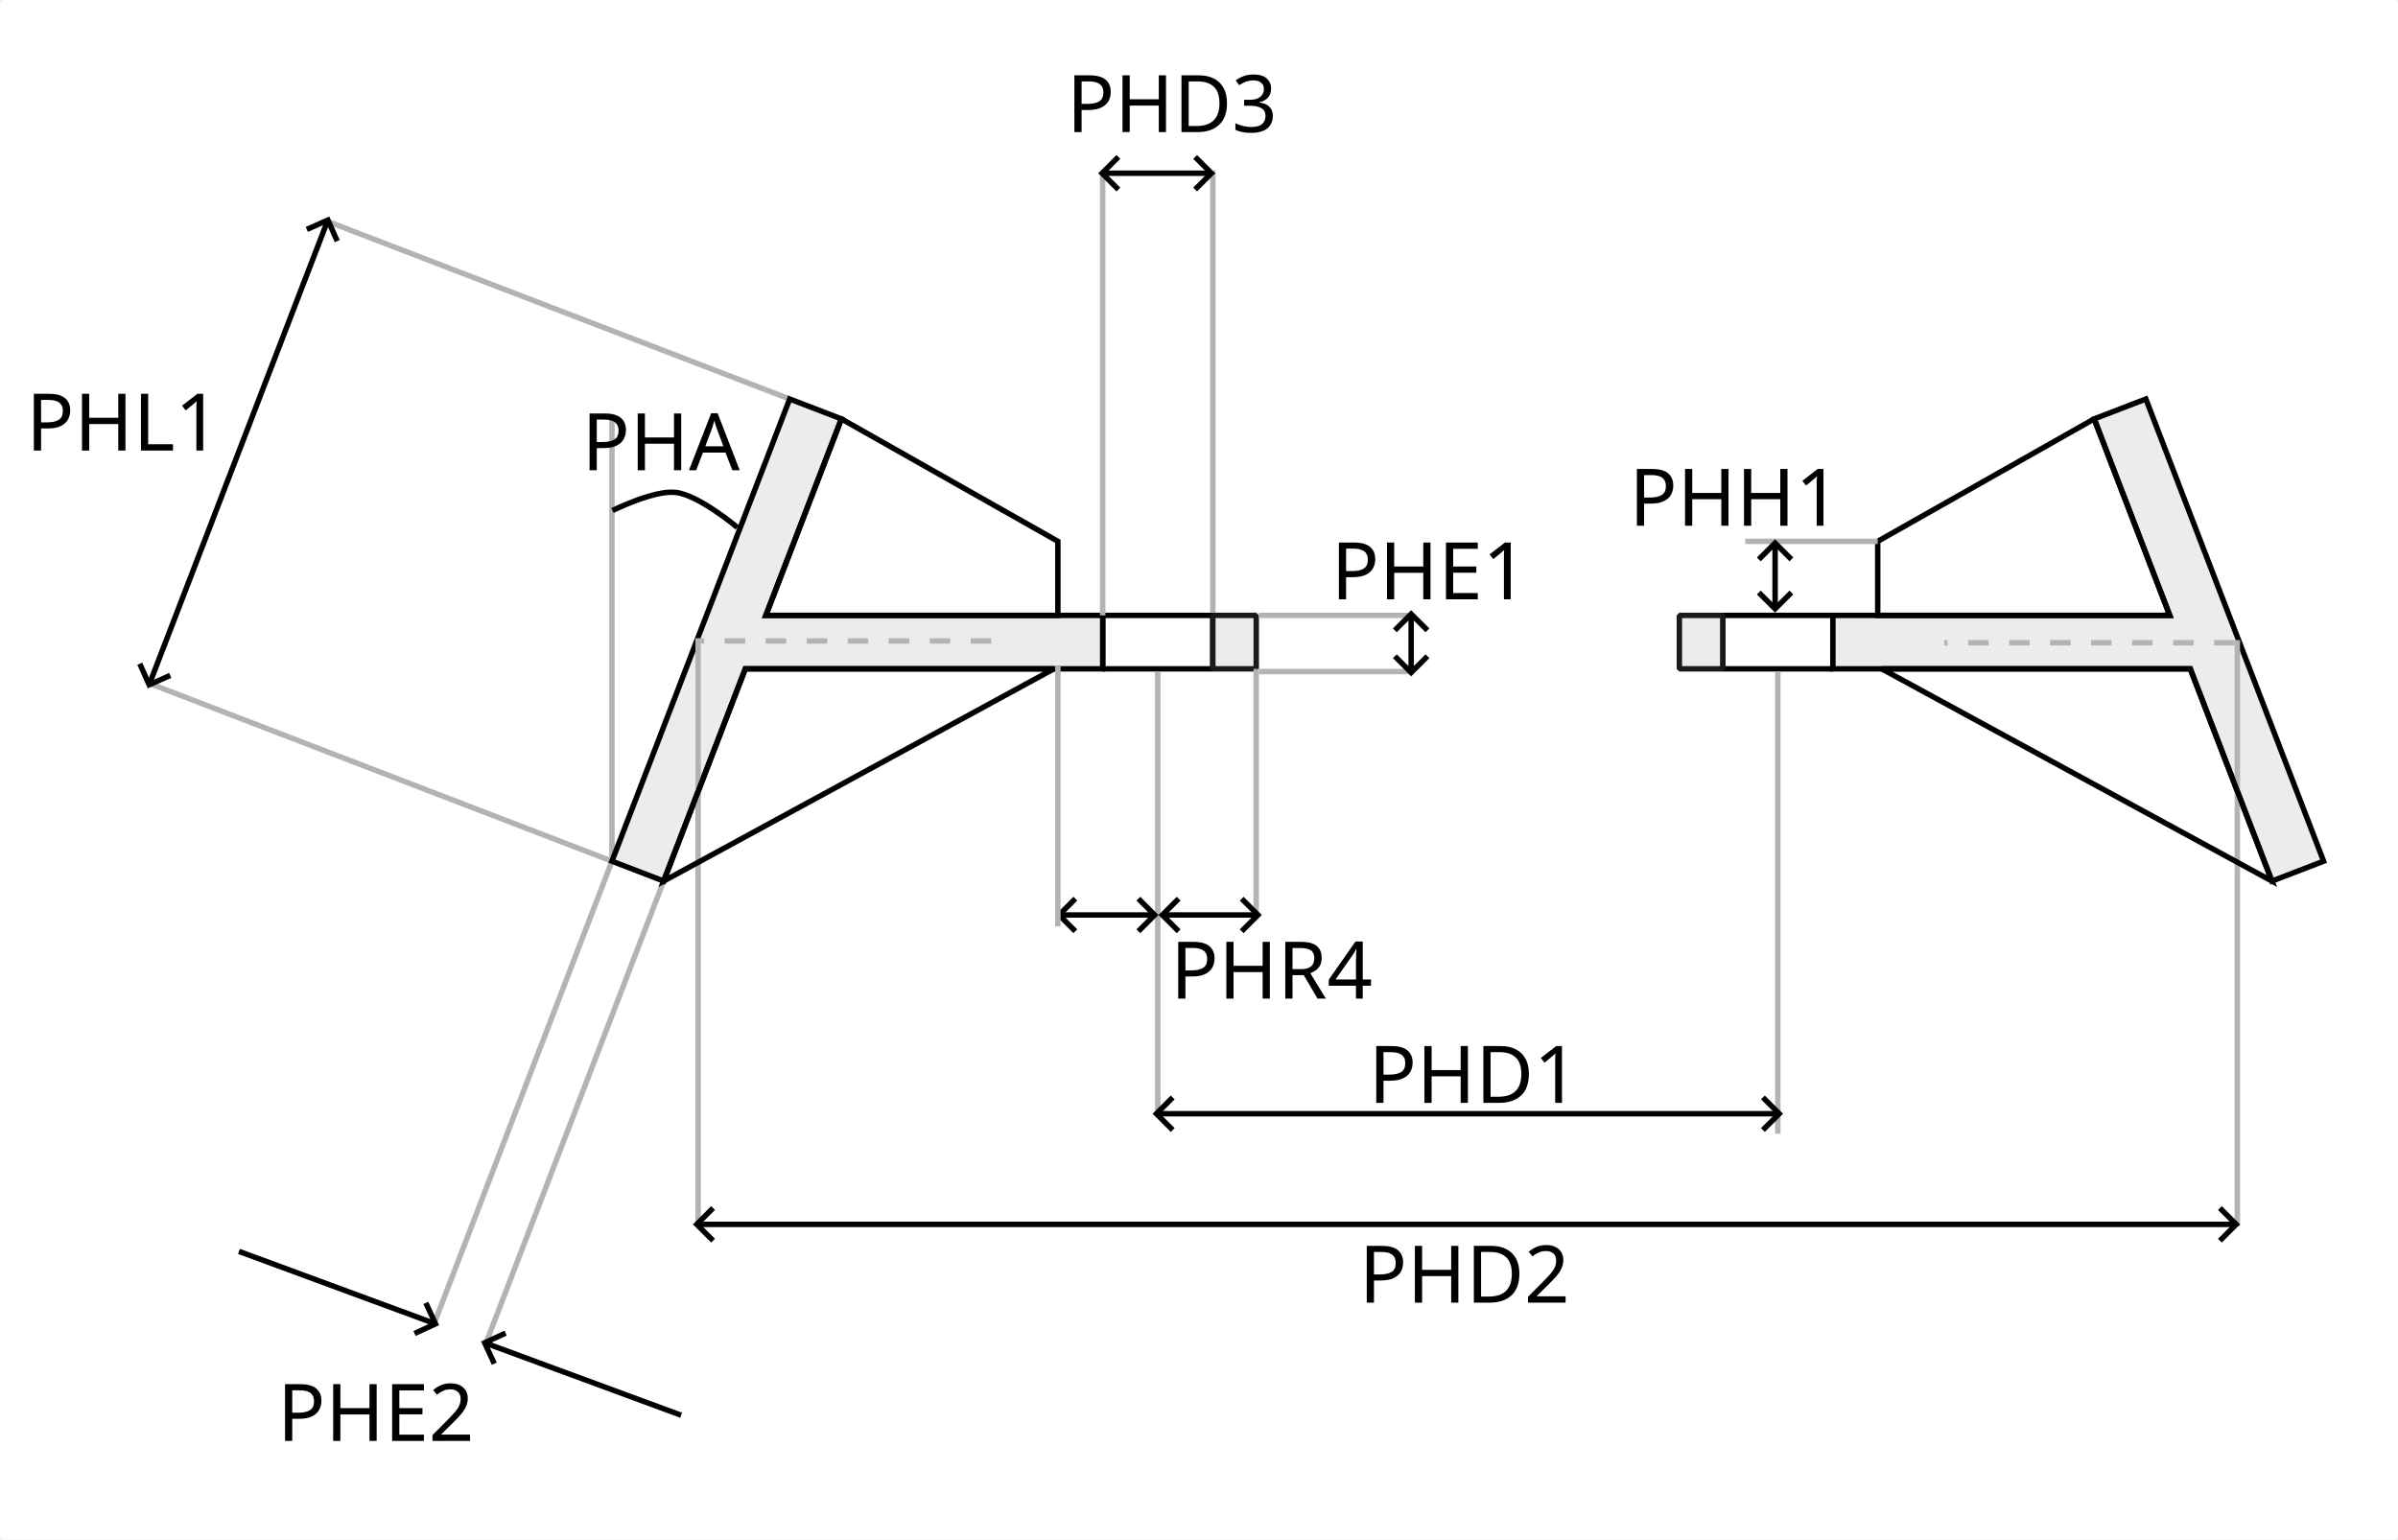
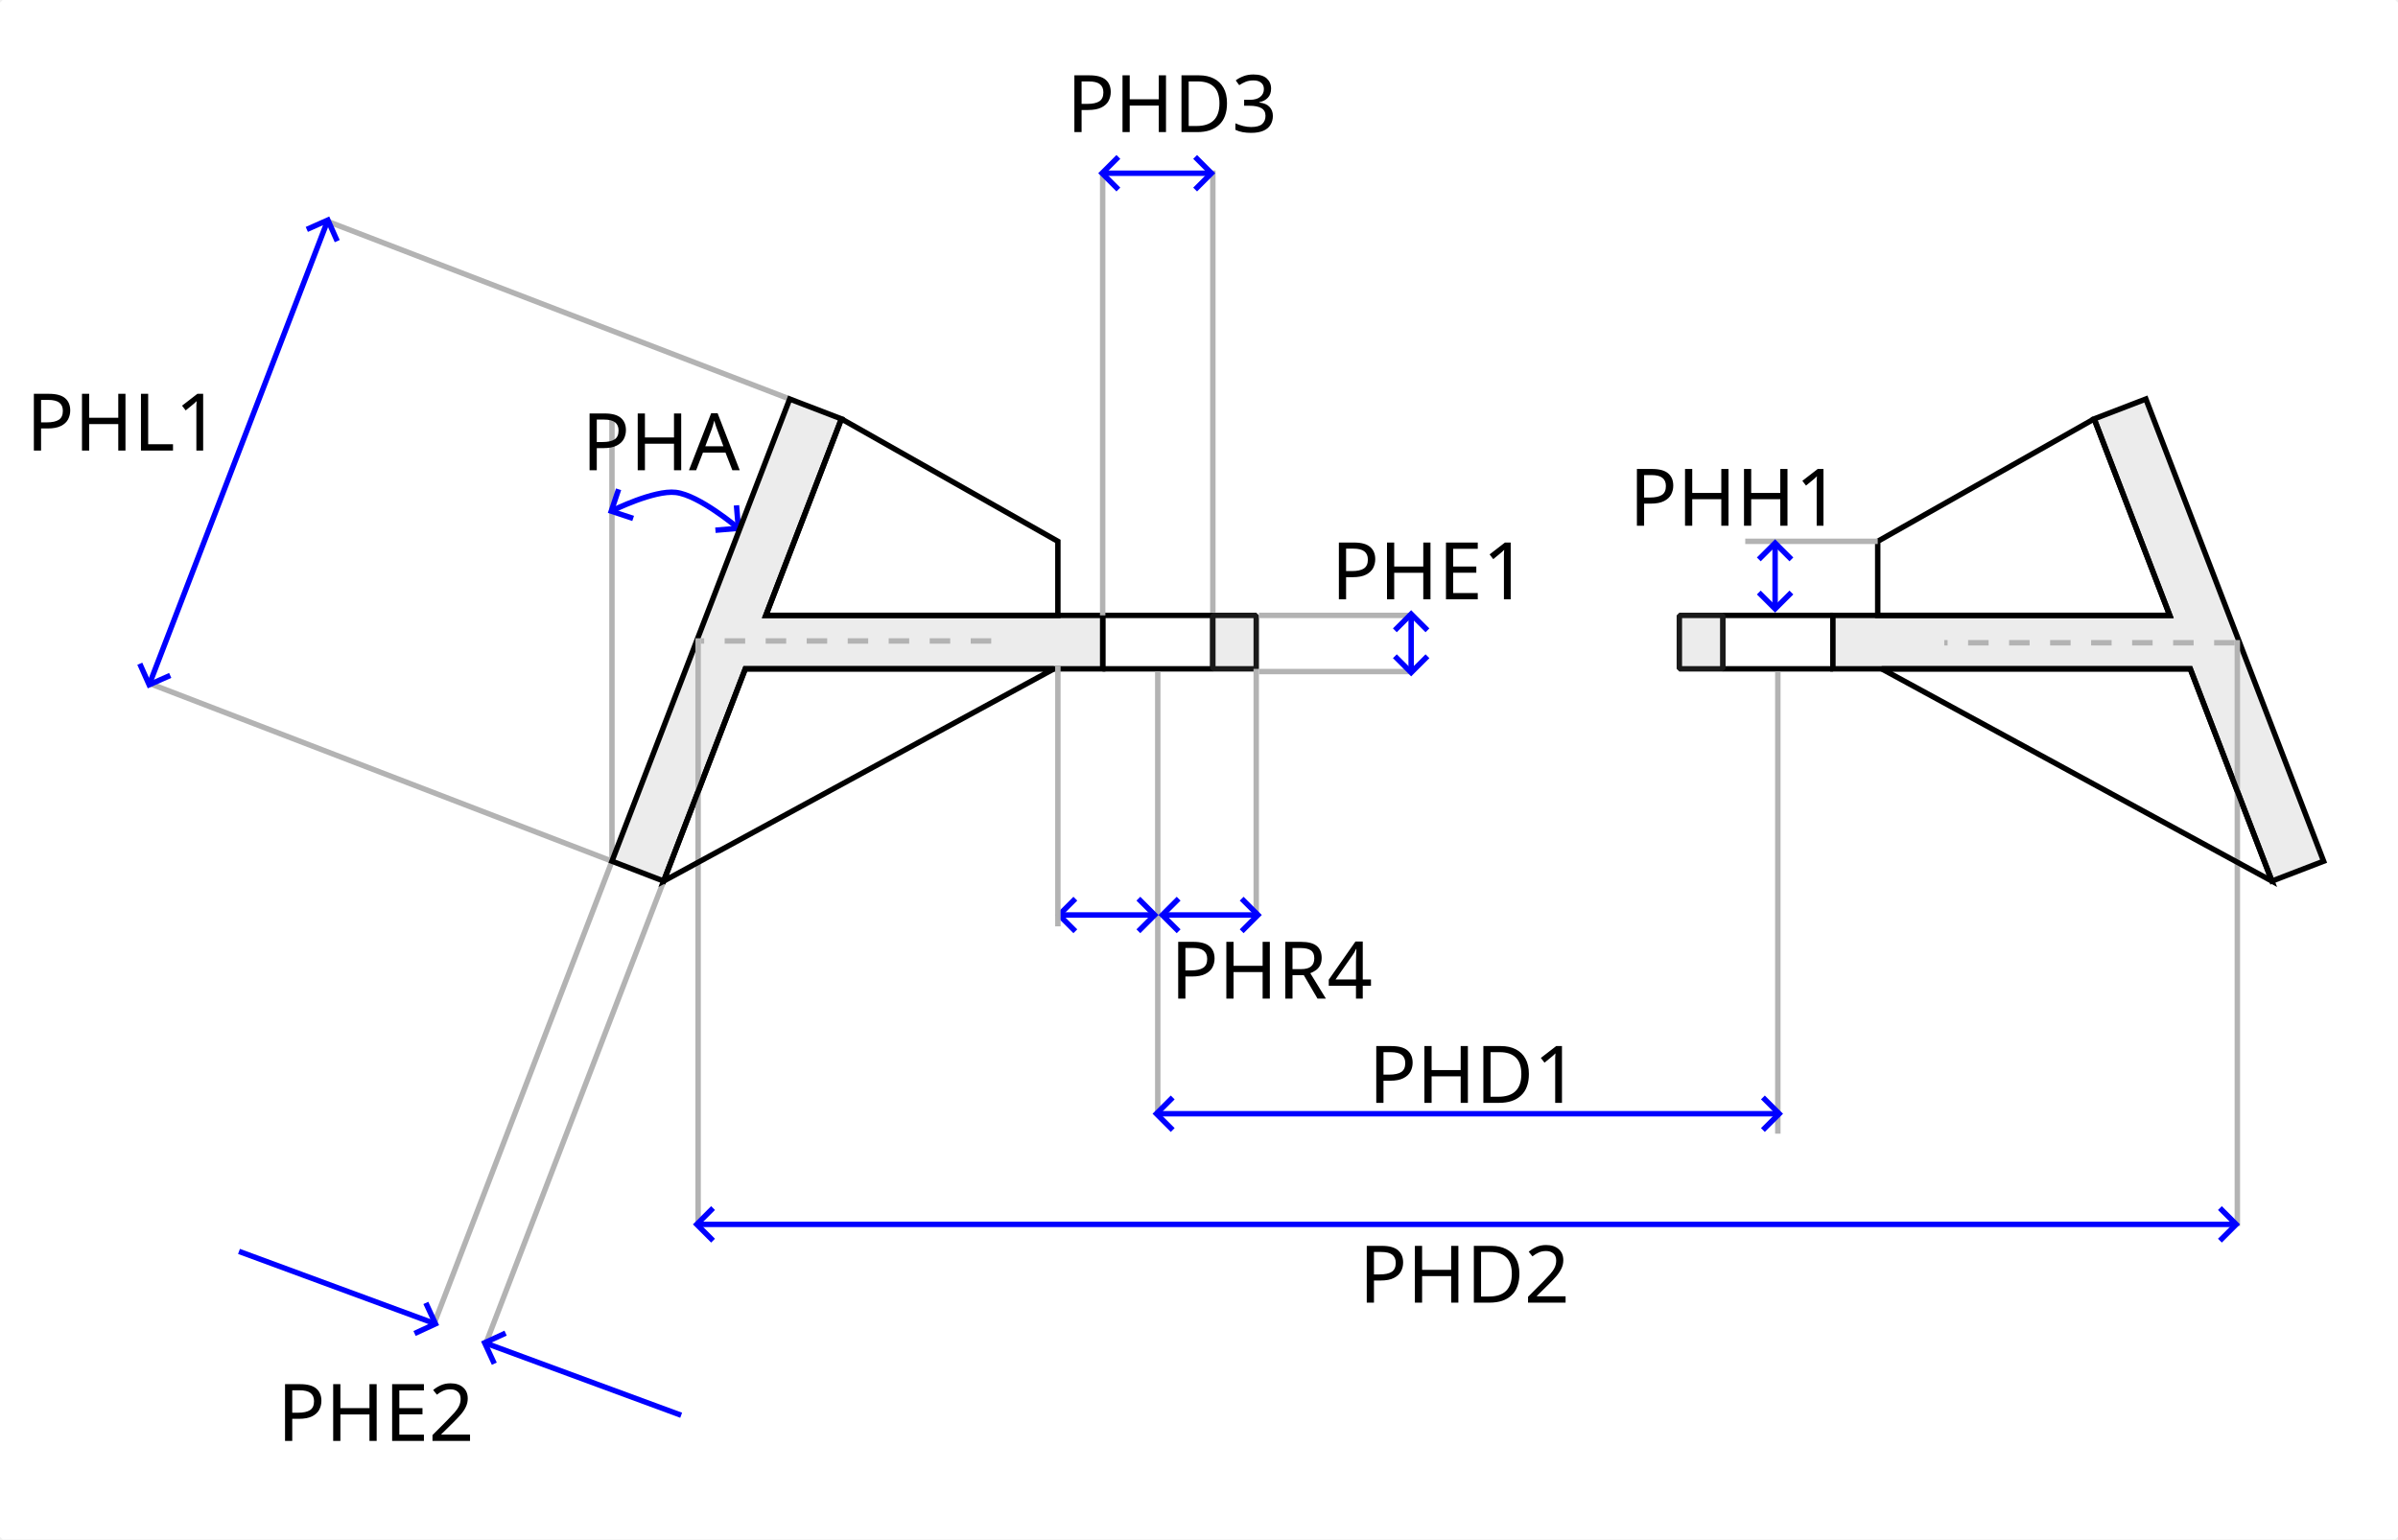
<svg xmlns="http://www.w3.org/2000/svg" width="442.051" height="283.876" viewBox="0 0 116.959 75.109" version="1.1" id="svg1">
  <defs id="defs1">
    <rect x="8.487" y="168.134" width="66.539" height="27.696" id="rect12" />
    <rect x="135.776" y="133.138" width="52.578" height="29.106" id="rect11" />
    <rect x="57.29" y="365.382" width="57.084" height="26.228" id="rect10" />
    <rect x="270.823" y="188.509" width="54.817" height="20.022" id="rect9" />
    <rect x="304.749" y="74.116" width="66.936" height="28.169" id="rect8" />
    <rect x="277.207" y="382.856" width="52.899" height="40.498" id="rect7" />
    <marker style="overflow:visible" id="ArrowWide" refX="0" refY="0" orient="auto-start-reverse" markerWidth="1" markerHeight="1" viewBox="0 0 1 1" preserveAspectRatio="xMidYMid">
      <path style="fill:none;stroke:context-stroke;stroke-width:1;stroke-linecap:butt" d="M 3,-3 0,0 3,3" transform="rotate(180,0.125,0)" id="path1" />
    </marker>
    <marker style="overflow:visible" id="ArrowWide-9" refX="0" refY="0" orient="auto-start-reverse" markerWidth="1" markerHeight="1" viewBox="0 0 1 1" preserveAspectRatio="xMidYMid">
      <path style="fill:none;stroke:context-stroke;stroke-width:1;stroke-linecap:butt" d="M 3,-3 0,0 3,3" transform="rotate(180,0.125,0)" id="path1-2" />
    </marker>
    <marker style="overflow:visible" id="ArrowWide-9-5" refX="0" refY="0" orient="auto-start-reverse" markerWidth="1" markerHeight="1" viewBox="0 0 1 1" preserveAspectRatio="xMidYMid">
      <path style="fill:none;stroke:context-stroke;stroke-width:1;stroke-linecap:butt" d="M 3,-3 0,0 3,3" transform="rotate(180,0.125,0)" id="path1-2-9" />
    </marker>
    <marker style="overflow:visible" id="ArrowWide-4" refX="0" refY="0" orient="auto-start-reverse" markerWidth="1" markerHeight="1" viewBox="0 0 1 1" preserveAspectRatio="xMidYMid">
      <path style="fill:none;stroke:context-stroke;stroke-width:1;stroke-linecap:butt" d="M 3,-3 0,0 3,3" transform="rotate(180,0.125,0)" id="path1-3" />
    </marker>
    <marker style="overflow:visible" id="ArrowWide-9-5-0" refX="0" refY="0" orient="auto-start-reverse" markerWidth="1" markerHeight="1" viewBox="0 0 1 1" preserveAspectRatio="xMidYMid">
      <path style="fill:none;stroke:context-stroke;stroke-width:1;stroke-linecap:butt" d="M 3,-3 0,0 3,3" transform="rotate(180,0.125,0)" id="path1-2-9-7" />
    </marker>
    <marker style="overflow:visible" id="ArrowWide-43" refX="0" refY="0" orient="auto-start-reverse" markerWidth="1" markerHeight="1" viewBox="0 0 1 1" preserveAspectRatio="xMidYMid">
      <path style="fill:none;stroke:context-stroke;stroke-width:1;stroke-linecap:butt" d="M 3,-3 0,0 3,3" transform="rotate(180,0.125,0)" id="path1-1" />
    </marker>
    <marker style="overflow:visible" id="ArrowWide-9-5-4" refX="0" refY="0" orient="auto-start-reverse" markerWidth="1" markerHeight="1" viewBox="0 0 1 1" preserveAspectRatio="xMidYMid">
      <path style="fill:none;stroke:context-stroke;stroke-width:1;stroke-linecap:butt" d="M 3,-3 0,0 3,3" transform="rotate(180,0.125,0)" id="path1-2-9-9" />
    </marker>
    <marker style="overflow:visible" id="ArrowWide-43-9" refX="0" refY="0" orient="auto-start-reverse" markerWidth="1" markerHeight="1" viewBox="0 0 1 1" preserveAspectRatio="xMidYMid">
      <path style="fill:none;stroke:context-stroke;stroke-width:1;stroke-linecap:butt" d="M 3,-3 0,0 3,3" transform="rotate(180,0.125,0)" id="path1-1-2" />
    </marker>
    <marker style="overflow:visible" id="ArrowWide-9-5-4-6" refX="0" refY="0" orient="auto-start-reverse" markerWidth="1" markerHeight="1" viewBox="0 0 1 1" preserveAspectRatio="xMidYMid">
      <path style="fill:none;stroke:context-stroke;stroke-width:1;stroke-linecap:butt" d="M 3,-3 0,0 3,3" transform="rotate(180,0.125,0)" id="path1-2-9-9-6" />
    </marker>
    <rect x="277.207" y="382.856" width="52.899" height="40.498" id="rect7-4" />
    <rect x="277.207" y="382.856" width="52.899" height="40.498" id="rect7-4-2" />
    <marker style="overflow:visible" id="ArrowWide-43-91" refX="0" refY="0" orient="auto-start-reverse" markerWidth="1" markerHeight="1" viewBox="0 0 1 1" preserveAspectRatio="xMidYMid">
      <path style="fill:none;stroke:context-stroke;stroke-width:1;stroke-linecap:butt" d="M 3,-3 0,0 3,3" transform="rotate(180,0.125,0)" id="path1-1-7" />
    </marker>
    <marker style="overflow:visible" id="ArrowWide-9-5-4-7" refX="0" refY="0" orient="auto-start-reverse" markerWidth="1" markerHeight="1" viewBox="0 0 1 1" preserveAspectRatio="xMidYMid">
      <path style="fill:none;stroke:context-stroke;stroke-width:1;stroke-linecap:butt" d="M 3,-3 0,0 3,3" transform="rotate(180,0.125,0)" id="path1-2-9-9-1" />
    </marker>
    <marker style="overflow:visible" id="ArrowWide-43-7" refX="0" refY="0" orient="auto-start-reverse" markerWidth="1" markerHeight="1" viewBox="0 0 1 1" preserveAspectRatio="xMidYMid">
      <path style="fill:none;stroke:context-stroke;stroke-width:1;stroke-linecap:butt" d="M 3,-3 0,0 3,3" transform="rotate(180,0.125,0)" id="path1-1-6" />
    </marker>
    <marker style="overflow:visible" id="ArrowWide-9-5-4-73" refX="0" refY="0" orient="auto-start-reverse" markerWidth="1" markerHeight="1" viewBox="0 0 1 1" preserveAspectRatio="xMidYMid">
      <path style="fill:none;stroke:context-stroke;stroke-width:1;stroke-linecap:butt" d="M 3,-3 0,0 3,3" transform="rotate(180,0.125,0)" id="path1-2-9-9-65" />
    </marker>
    <marker style="overflow:visible" id="ArrowWide-43-91-6" refX="0" refY="0" orient="auto-start-reverse" markerWidth="1" markerHeight="1" viewBox="0 0 1 1" preserveAspectRatio="xMidYMid">
      <path style="fill:none;stroke:context-stroke;stroke-width:1;stroke-linecap:butt" d="M 3,-3 0,0 3,3" transform="rotate(180,0.125,0)" id="path1-1-7-1" />
    </marker>
    <marker style="overflow:visible" id="ArrowWide-9-5-4-7-1" refX="0" refY="0" orient="auto-start-reverse" markerWidth="1" markerHeight="1" viewBox="0 0 1 1" preserveAspectRatio="xMidYMid">
      <path style="fill:none;stroke:context-stroke;stroke-width:1;stroke-linecap:butt" d="M 3,-3 0,0 3,3" transform="rotate(180,0.125,0)" id="path1-2-9-9-1-5" />
    </marker>
    <rect x="270.823" y="188.509" width="54.817" height="20.022" id="rect9-1" />
  </defs>
  <g id="layer1" transform="translate(-5.564614,-27.91029)">
    <rect style="fill:#ffffff;stroke:#ffffff;stroke-width:0.265;stroke-linejoin:bevel;stroke-dasharray:none;stroke-dashoffset:0" id="rect13" width="116.695" height="74.844" x="5.697" y="28.043" />
    <rect style="fill:none;stroke:#000000;stroke-width:0.265;stroke-linejoin:bevel" id="rect3-5" width="5.372" height="2.608" x="59.346" y="57.934" />
    <path style="fill:none;stroke:#b3b3b3;stroke-width:0.265px;stroke-linecap:butt;stroke-linejoin:miter;stroke-opacity:1" d="M 44.081,47.378 21.532,38.709" id="path3" />
    <path style="fill:none;stroke:#b3b3b3;stroke-width:0.265px;stroke-linecap:butt;stroke-linejoin:miter;stroke-opacity:1" d="M 35.412,69.927 12.863,61.258" id="path3-2" />
-     <path style="fill:none;stroke:#000000;stroke-width:0.265px;stroke-linecap:butt;stroke-linejoin:miter;stroke-opacity:1;marker-start:url(#ArrowWide);marker-end:url(#ArrowWide)" d="m 21.532,38.709 -8.669,22.549" id="path3-2-7" />
+     <path style="fill:none;stroke:#0000ff;stroke-width:0.265px;stroke-linecap:butt;stroke-linejoin:miter;stroke-opacity:1;marker-start:url(#ArrowWide);marker-end:url(#ArrowWide)" d="m 21.532,38.709 -8.669,22.549" id="path3-2-7" />
    <path style="fill:none;stroke:#b3b3b3;stroke-width:0.265px;stroke-linecap:butt;stroke-linejoin:miter;stroke-opacity:1" d="m 26.743,92.477 8.669,-22.549" id="path3-6" />
    <path style="fill:none;stroke:#b3b3b3;stroke-width:0.265px;stroke-linecap:butt;stroke-linejoin:miter;stroke-opacity:1" d="M 29.265,93.446 37.934,70.897" id="path3-61" />
-     <path style="fill:none;stroke:#000000;stroke-width:0.265px;stroke-linecap:butt;stroke-linejoin:miter;stroke-opacity:1;marker-end:url(#ArrowWide-9)" d="M 38.787,96.958 29.265,93.446" id="path3-2-7-2" />
-     <path style="fill:none;stroke:#000000;stroke-width:0.265px;stroke-linecap:butt;stroke-linejoin:miter;stroke-opacity:1;marker-end:url(#ArrowWide-9-5)" d="m 17.221,88.965 9.522,3.511" id="path3-2-7-2-2" />
+     <path style="fill:none;stroke:#0000ff;stroke-width:0.265px;stroke-linecap:butt;stroke-linejoin:miter;stroke-opacity:1;marker-end:url(#ArrowWide-9)" d="M 38.787,96.958 29.265,93.446" id="path3-2-7-2" />
+     <path style="fill:none;stroke:#0000ff;stroke-width:0.265px;stroke-linecap:butt;stroke-linejoin:miter;stroke-opacity:1;marker-end:url(#ArrowWide-9-5)" d="m 17.221,88.965 9.522,3.511" id="path3-2-7-2-2" />
    <path style="fill:none;stroke:#b3b3b3;stroke-width:0.265px;stroke-linecap:butt;stroke-linejoin:miter;stroke-opacity:1" d="M 35.412,69.927 V 48.355" id="path4" />
-     <path style="fill:none;stroke:#000000;stroke-width:0.265px;stroke-linecap:butt;stroke-linejoin:miter;stroke-opacity:1" d="m 35.438,52.819 c 0,0 2.026,-1.011 3.089,-0.884 1.143,0.137 3.001,1.708 3.001,1.708" id="path5" />
+     <path style="fill:none;stroke:#0000ff;stroke-width:0.265px;stroke-linecap:butt;stroke-linejoin:miter;stroke-opacity:1;marker-start:url(#ArrowWide);marker-end:url(#ArrowWide)" d="m 35.438,52.819 c 0,0 2.026,-1.011 3.089,-0.884 1.143,0.137 3.001,1.708 3.001,1.708" id="path5" />
    <path style="fill:#ececec;stroke:#000000;stroke-width:0.265px;stroke-linecap:butt;stroke-linejoin:miter;stroke-opacity:1" d="m 44.081,47.378 -8.669,22.549 2.522,0.97 3.981,-10.355 H 59.346 V 57.934 H 42.918 l 3.686,-9.587 z" id="path6" />
    <rect style="fill:#ececec;stroke:#1a1a1a;stroke-width:0.265;stroke-linejoin:bevel" id="rect6" width="2.117" height="2.608" x="64.719" y="57.934" />
    <path style="fill:none;stroke:#b3b3b3;stroke-width:0.265px;stroke-linecap:butt;stroke-linejoin:miter;stroke-opacity:1" d="M 59.346,57.934 V 36.362" id="path4-3" />
    <path style="fill:none;stroke:#b3b3b3;stroke-width:0.265px;stroke-linecap:butt;stroke-linejoin:miter;stroke-opacity:1" d="M 64.719,57.802 V 36.229" id="path4-3-9" />
    <path style="fill:none;stroke:#b3b3b3;stroke-width:0.265px;stroke-linecap:butt;stroke-linejoin:miter;stroke-opacity:1" d="M 62.033,82.248 V 60.675" id="path4-3-9-4" />
    <path style="fill:none;stroke:#b3b3b3;stroke-width:0.265px;stroke-linecap:butt;stroke-linejoin:miter;stroke-opacity:1" d="M 39.614,87.646 V 59.05" id="path4-3-9-4-5" />
    <path style="fill:none;stroke:#b3b3b3;stroke-width:0.265px;stroke-linecap:butt;stroke-linejoin:miter;stroke-dasharray:1, 1;stroke-dashoffset:0;stroke-opacity:1" d="M 53.91,59.182 H 39.747" id="path4-3-9-4-5-1" />
    <path style="fill:none;stroke:#b3b3b3;stroke-width:0.265px;stroke-linecap:butt;stroke-linejoin:miter;stroke-opacity:1" d="M 66.835,72.551 V 60.543" id="path4-3-9-4-2" />
    <rect style="fill:none;stroke:#000000;stroke-width:0.265;stroke-linejoin:bevel" id="rect3-5-5" width="5.372" height="2.608" x="-94.962" y="57.934" transform="scale(-1,1)" />
    <path style="fill:#ececec;stroke:#000000;stroke-width:0.265px;stroke-linecap:butt;stroke-linejoin:miter;stroke-opacity:1" d="m 110.227,47.378 8.669,22.549 -2.522,0.97 -3.981,-10.355 H 94.962 v -2.608 h 16.429 l -3.686,-9.587 z" id="path6-5" />
    <rect style="fill:#ececec;stroke:#1a1a1a;stroke-width:0.265;stroke-linejoin:bevel" id="rect6-4" width="2.117" height="2.608" x="-89.59" y="57.934" transform="scale(-1,1)" />
    <path style="fill:none;stroke:#b3b3b3;stroke-width:0.265px;stroke-linecap:butt;stroke-linejoin:miter;stroke-opacity:1" d="M 92.276,83.221 V 60.675" id="path4-3-9-4-6" />
    <path style="fill:none;stroke:#b3b3b3;stroke-width:0.265px;stroke-linecap:butt;stroke-linejoin:miter;stroke-dasharray:1, 1;stroke-dashoffset:0;stroke-opacity:1" d="M 114.556,59.27 H 100.393" id="path4-3-9-4-5-1-4" />
    <path style="fill:none;stroke:#b3b3b3;stroke-width:0.265px;stroke-linecap:butt;stroke-linejoin:miter;stroke-opacity:1" d="M 114.688,87.734 V 59.138" id="path4-3-9-4-5-4" />
-     <path style="fill:none;stroke:#000000;stroke-width:0.265px;stroke-linecap:butt;stroke-linejoin:miter;stroke-opacity:1;marker-start:url(#ArrowWide);marker-end:url(#ArrowWide-9-5)" d="M 62.033,82.248 H 92.276" id="path7" />
-     <path style="fill:none;stroke:#000000;stroke-width:0.265px;stroke-linecap:butt;stroke-linejoin:miter;stroke-opacity:1;marker-start:url(#ArrowWide-4);marker-end:url(#ArrowWide-9-5-0)" d="M 39.614,87.646 H 114.566" id="path7-6" />
-     <path style="fill:none;stroke:#000000;stroke-width:0.265px;stroke-linecap:butt;stroke-linejoin:miter;stroke-opacity:1;marker-start:url(#ArrowWide-43);marker-end:url(#ArrowWide-9-5-4)" d="m 62.322,72.551 h 4.532" id="path7-0" />
-     <path style="fill:none;stroke:#000000;stroke-width:0.265px;stroke-linecap:butt;stroke-linejoin:miter;stroke-opacity:1;marker-start:url(#ArrowWide-43-9);marker-end:url(#ArrowWide-9-5-4-6)" d="M 59.383,36.362 H 64.584" id="path7-0-9" />
+     <path style="fill:none;stroke:#0000ff;stroke-width:0.265px;stroke-linecap:butt;stroke-linejoin:miter;stroke-opacity:1;marker-start:url(#ArrowWide);marker-end:url(#ArrowWide-9-5)" d="M 62.033,82.248 H 92.276" id="path7" />
+     <path style="fill:none;stroke:#0000ff;stroke-width:0.265px;stroke-linecap:butt;stroke-linejoin:miter;stroke-opacity:1;marker-start:url(#ArrowWide-4);marker-end:url(#ArrowWide-9-5-0)" d="M 39.614,87.646 H 114.566" id="path7-6" />
+     <path style="fill:none;stroke:#0000ff;stroke-width:0.265px;stroke-linecap:butt;stroke-linejoin:miter;stroke-opacity:1;marker-start:url(#ArrowWide-43);marker-end:url(#ArrowWide-9-5-4)" d="m 62.322,72.551 h 4.532" id="path7-0" />
+     <path style="fill:none;stroke:#0000ff;stroke-width:0.265px;stroke-linecap:butt;stroke-linejoin:miter;stroke-opacity:1;marker-start:url(#ArrowWide-43-9);marker-end:url(#ArrowWide-9-5-4-6)" d="M 59.383,36.362 H 64.584" id="path7-0-9" />
    <text xml:space="preserve" transform="matrix(0.2645833,0,0,0.2645833,-1.029966,-23.01404)" id="text7" style="font-size:14.667px;line-height:1.25;font-family:sans-serif;white-space:pre;shape-inside:url(#rect7);display:inline">
-       <tspan x="277.207" y="395.832" id="tspan2">PHD1</tspan>
+       <tspan x="277.207" y="395.832" id="tspan1">PHD1</tspan>
    </text>
    <text xml:space="preserve" transform="matrix(0.2645833,0,0,0.2645833,-1.493966,-13.2662)" id="text7-7" style="font-size:14.667px;line-height:1.25;font-family:sans-serif;white-space:pre;shape-inside:url(#rect7-4);display:inline">
-       <tspan x="277.207" y="395.832" id="tspan3">PHD2</tspan>
+       <tspan x="277.207" y="395.832" id="tspan2">PHD2</tspan>
    </text>
    <text xml:space="preserve" transform="matrix(0.2645833,0,0,0.2645833,-15.75447,-70.37508)" id="text7-7-2" style="font-size:14.667px;line-height:1.25;font-family:sans-serif;white-space:pre;shape-inside:url(#rect7-4-2);display:inline">
-       <tspan x="277.207" y="395.832" id="tspan4">PHD3</tspan>
+       <tspan x="277.207" y="395.832" id="tspan3">PHD3</tspan>
    </text>
    <text xml:space="preserve" transform="matrix(0.2645833,0,0,0.2645833,-17.97805,53.5882)" id="text8" style="font-size:14.667px;line-height:1.25;font-family:sans-serif;white-space:pre;shape-inside:url(#rect8);display:inline">
-       <tspan x="304.75" y="87.092" id="tspan5">PHR4</tspan>
+       <tspan x="304.75" y="87.092" id="tspan4">PHR4</tspan>
    </text>
    <path style="fill:none;stroke:#b3b3b3;stroke-width:0.265px;stroke-linecap:butt;stroke-linejoin:miter;stroke-opacity:1" d="M 74.392,60.675 H 66.968" id="path4-3-9-4-2-6" />
    <path style="fill:none;stroke:#b3b3b3;stroke-width:0.265px;stroke-linecap:butt;stroke-linejoin:miter;stroke-opacity:1" d="M 74.392,57.934 H 66.968" id="path4-3-9-4-2-6-4" />
-     <path style="fill:none;stroke:#000000;stroke-width:0.265px;stroke-linecap:butt;stroke-linejoin:miter;stroke-opacity:1;marker-start:url(#ArrowWide-43-91);marker-end:url(#ArrowWide-9-5-4-7)" d="m 74.392,57.934 v 2.722" id="path7-0-5" />
+     <path style="fill:none;stroke:#0000ff;stroke-width:0.265px;stroke-linecap:butt;stroke-linejoin:miter;stroke-opacity:1;marker-start:url(#ArrowWide-43-91);marker-end:url(#ArrowWide-9-5-4-7)" d="m 74.392,57.934 v 2.722" id="path7-0-5" />
    <text xml:space="preserve" transform="matrix(0.2645833,0,0,0.2645833,-1.165276,3.840405)" id="text9" style="font-size:14.667px;line-height:1.25;font-family:sans-serif;white-space:pre;shape-inside:url(#rect9);display:inline">
-       <tspan x="270.824" y="201.484" id="tspan6">PHE1</tspan>
+       <tspan x="270.824" y="201.484" id="tspan5">PHE1</tspan>
    </text>
    <text xml:space="preserve" transform="matrix(0.2645833,0,0,0.2645833,3.932936,-1.895516)" id="text10" style="font-size:14.667px;line-height:1.25;font-family:sans-serif;white-space:pre;shape-inside:url(#rect10);display:inline">
-       <tspan x="57.289" y="378.359" id="tspan7">PHE2</tspan>
+       <tspan x="57.289" y="378.359" id="tspan6">PHE2</tspan>
    </text>
    <text xml:space="preserve" transform="matrix(0.2645833,0,0,0.2645833,-1.979416,12.19276)" id="text11" style="font-size:14.667px;line-height:1.25;font-family:sans-serif;white-space:pre;shape-inside:url(#rect11);display:inline">
-       <tspan x="135.775" y="146.115" id="tspan8">PHA</tspan>
+       <tspan x="135.775" y="146.115" id="tspan7">PHA</tspan>
    </text>
    <text xml:space="preserve" transform="matrix(0.2645833,0,0,0.2645833,4.594123,1.974237)" id="text12" style="font-size:14.667px;line-height:1.25;font-family:sans-serif;white-space:pre;shape-inside:url(#rect12);display:inline">
-       <tspan x="8.488" y="181.111" id="tspan9">PHL1</tspan>
+       <tspan x="8.488" y="181.111" id="tspan8">PHL1</tspan>
    </text>
-     <path style="fill:none;stroke:#000000;stroke-width:0.265px;stroke-linecap:butt;stroke-linejoin:miter;stroke-opacity:1;marker-start:url(#ArrowWide-43-7);marker-end:url(#ArrowWide-9-5-4-73)" d="m 57.284,72.551 h 4.532" id="path7-0-3" />
+     <path style="fill:none;stroke:#0000ff;stroke-width:0.265px;stroke-linecap:butt;stroke-linejoin:miter;stroke-opacity:1;marker-start:url(#ArrowWide-43-7);marker-end:url(#ArrowWide-9-5-4-73)" d="m 57.284,72.551 h 4.532" id="path7-0-3" />
    <path style="fill:none;stroke:#b3b3b3;stroke-width:0.265px;stroke-linecap:butt;stroke-linejoin:miter;stroke-opacity:1" d="M 57.161,73.106 V 60.41" id="path4-3-9-4-2-1" />
    <path style="fill:none;stroke:#000000;stroke-width:0.265px;stroke-linecap:butt;stroke-linejoin:miter;stroke-opacity:1" d="M 37.934,70.897 56.965,60.543 H 41.915 Z" id="path12" />
    <path style="fill:none;stroke:#000000;stroke-width:0.265px;stroke-linecap:butt;stroke-linejoin:miter;stroke-opacity:1" d="m 46.603,48.348 -3.686,9.587 H 57.161 V 54.321 l -10.557,-5.973" id="path13" />
    <path style="fill:none;stroke:#000000;stroke-width:0.265px;stroke-linecap:butt;stroke-linejoin:miter;stroke-opacity:1" d="m 107.705,48.348 3.686,9.587 H 97.148 v -3.614 l 10.557,-5.973" id="path13-9" />
    <path style="fill:none;stroke:#000000;stroke-width:0.265px;stroke-linecap:butt;stroke-linejoin:miter;stroke-opacity:1" d="M 116.374,70.897 97.343,60.543 h 15.05 z" id="path12-5" />
    <path style="fill:none;stroke:#b3b3b3;stroke-width:0.265px;stroke-linecap:butt;stroke-linejoin:miter;stroke-opacity:1" d="M 97.148,54.321 H 90.687" id="path4-3-9-4-2-6-3" />
-     <path style="fill:none;stroke:#000000;stroke-width:0.265px;stroke-linecap:butt;stroke-linejoin:miter;stroke-opacity:1;marker-start:url(#ArrowWide-43-91-6);marker-end:url(#ArrowWide-9-5-4-7-1)" d="m 92.143,54.474 v 3.073" id="path7-0-5-8" />
+     <path style="fill:none;stroke:#0000ff;stroke-width:0.265px;stroke-linecap:butt;stroke-linejoin:miter;stroke-opacity:1;marker-start:url(#ArrowWide-43-91-6);marker-end:url(#ArrowWide-9-5-4-7-1)" d="m 92.143,54.474 v 3.073" id="path7-0-5-8" />
    <text xml:space="preserve" transform="matrix(0.2645833,0,0,0.2645833,13.37072,0.2514719)" id="text9-3" style="font-size:14.667px;line-height:1.25;font-family:sans-serif;white-space:pre;shape-inside:url(#rect9-1);display:inline">
-       <tspan x="270.824" y="201.484" id="tspan10">PHH1</tspan>
+       <tspan x="270.824" y="201.484" id="tspan9">PHH1</tspan>
    </text>
  </g>
</svg>
